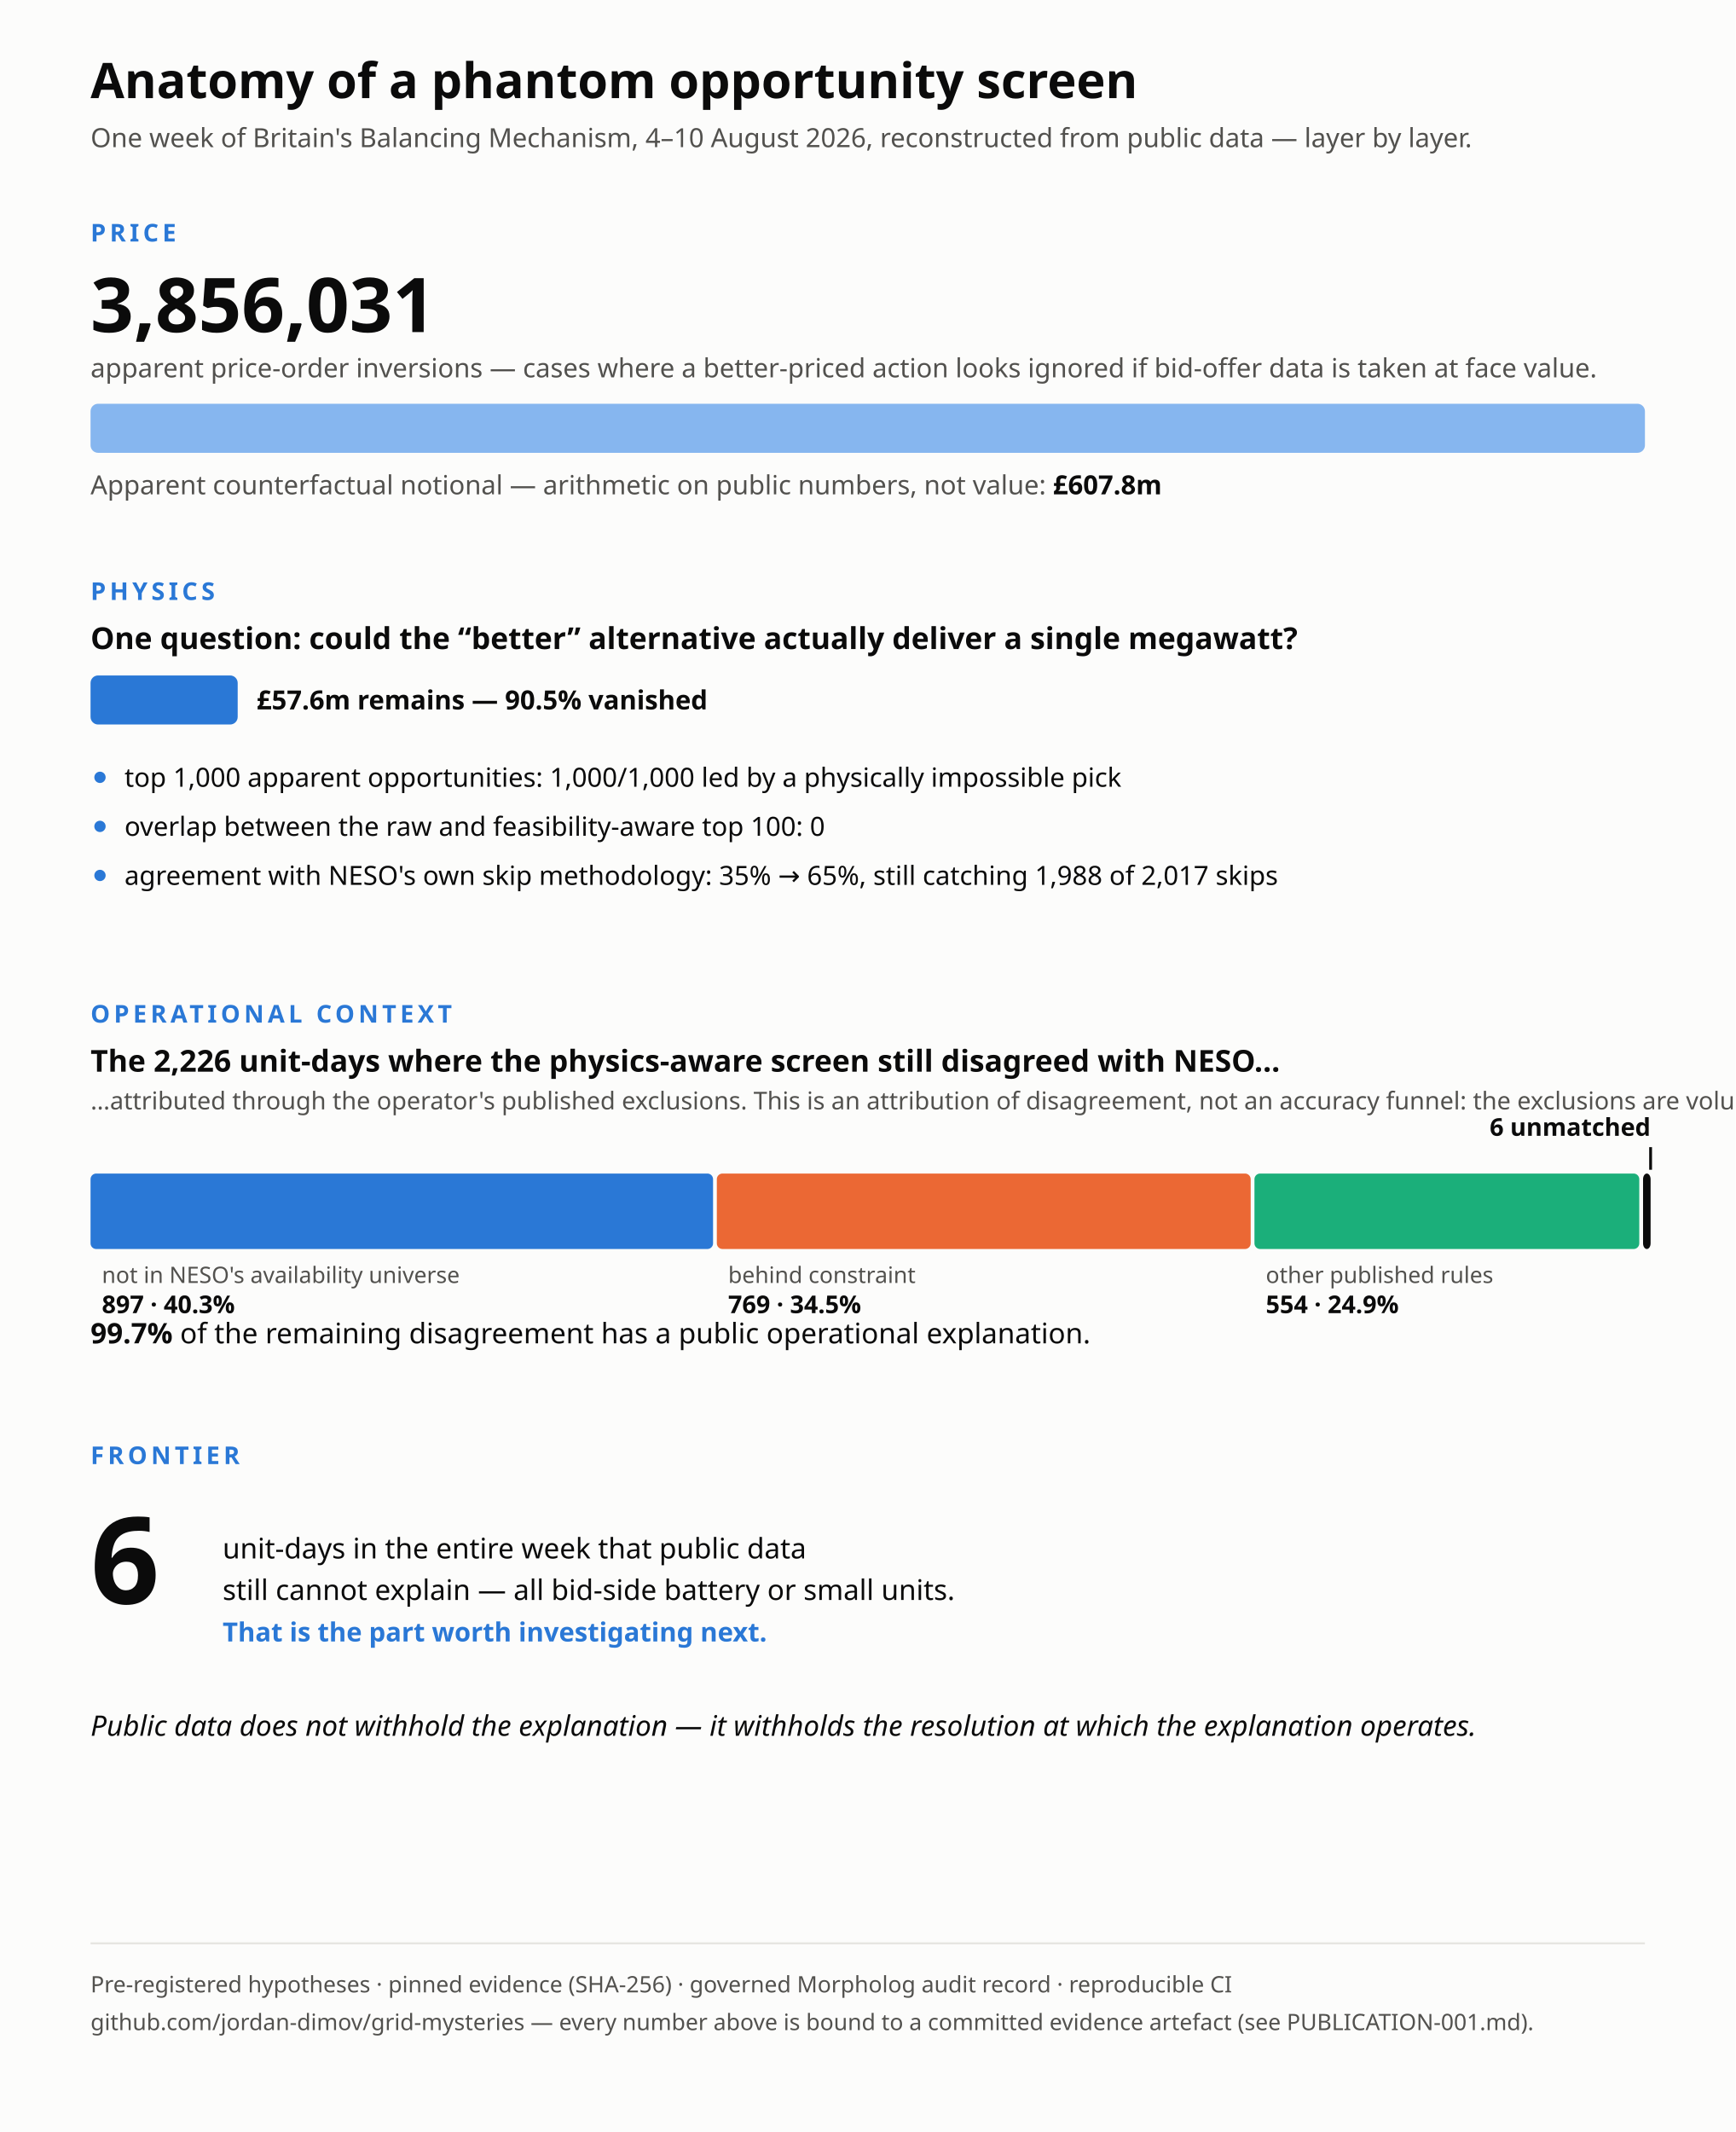
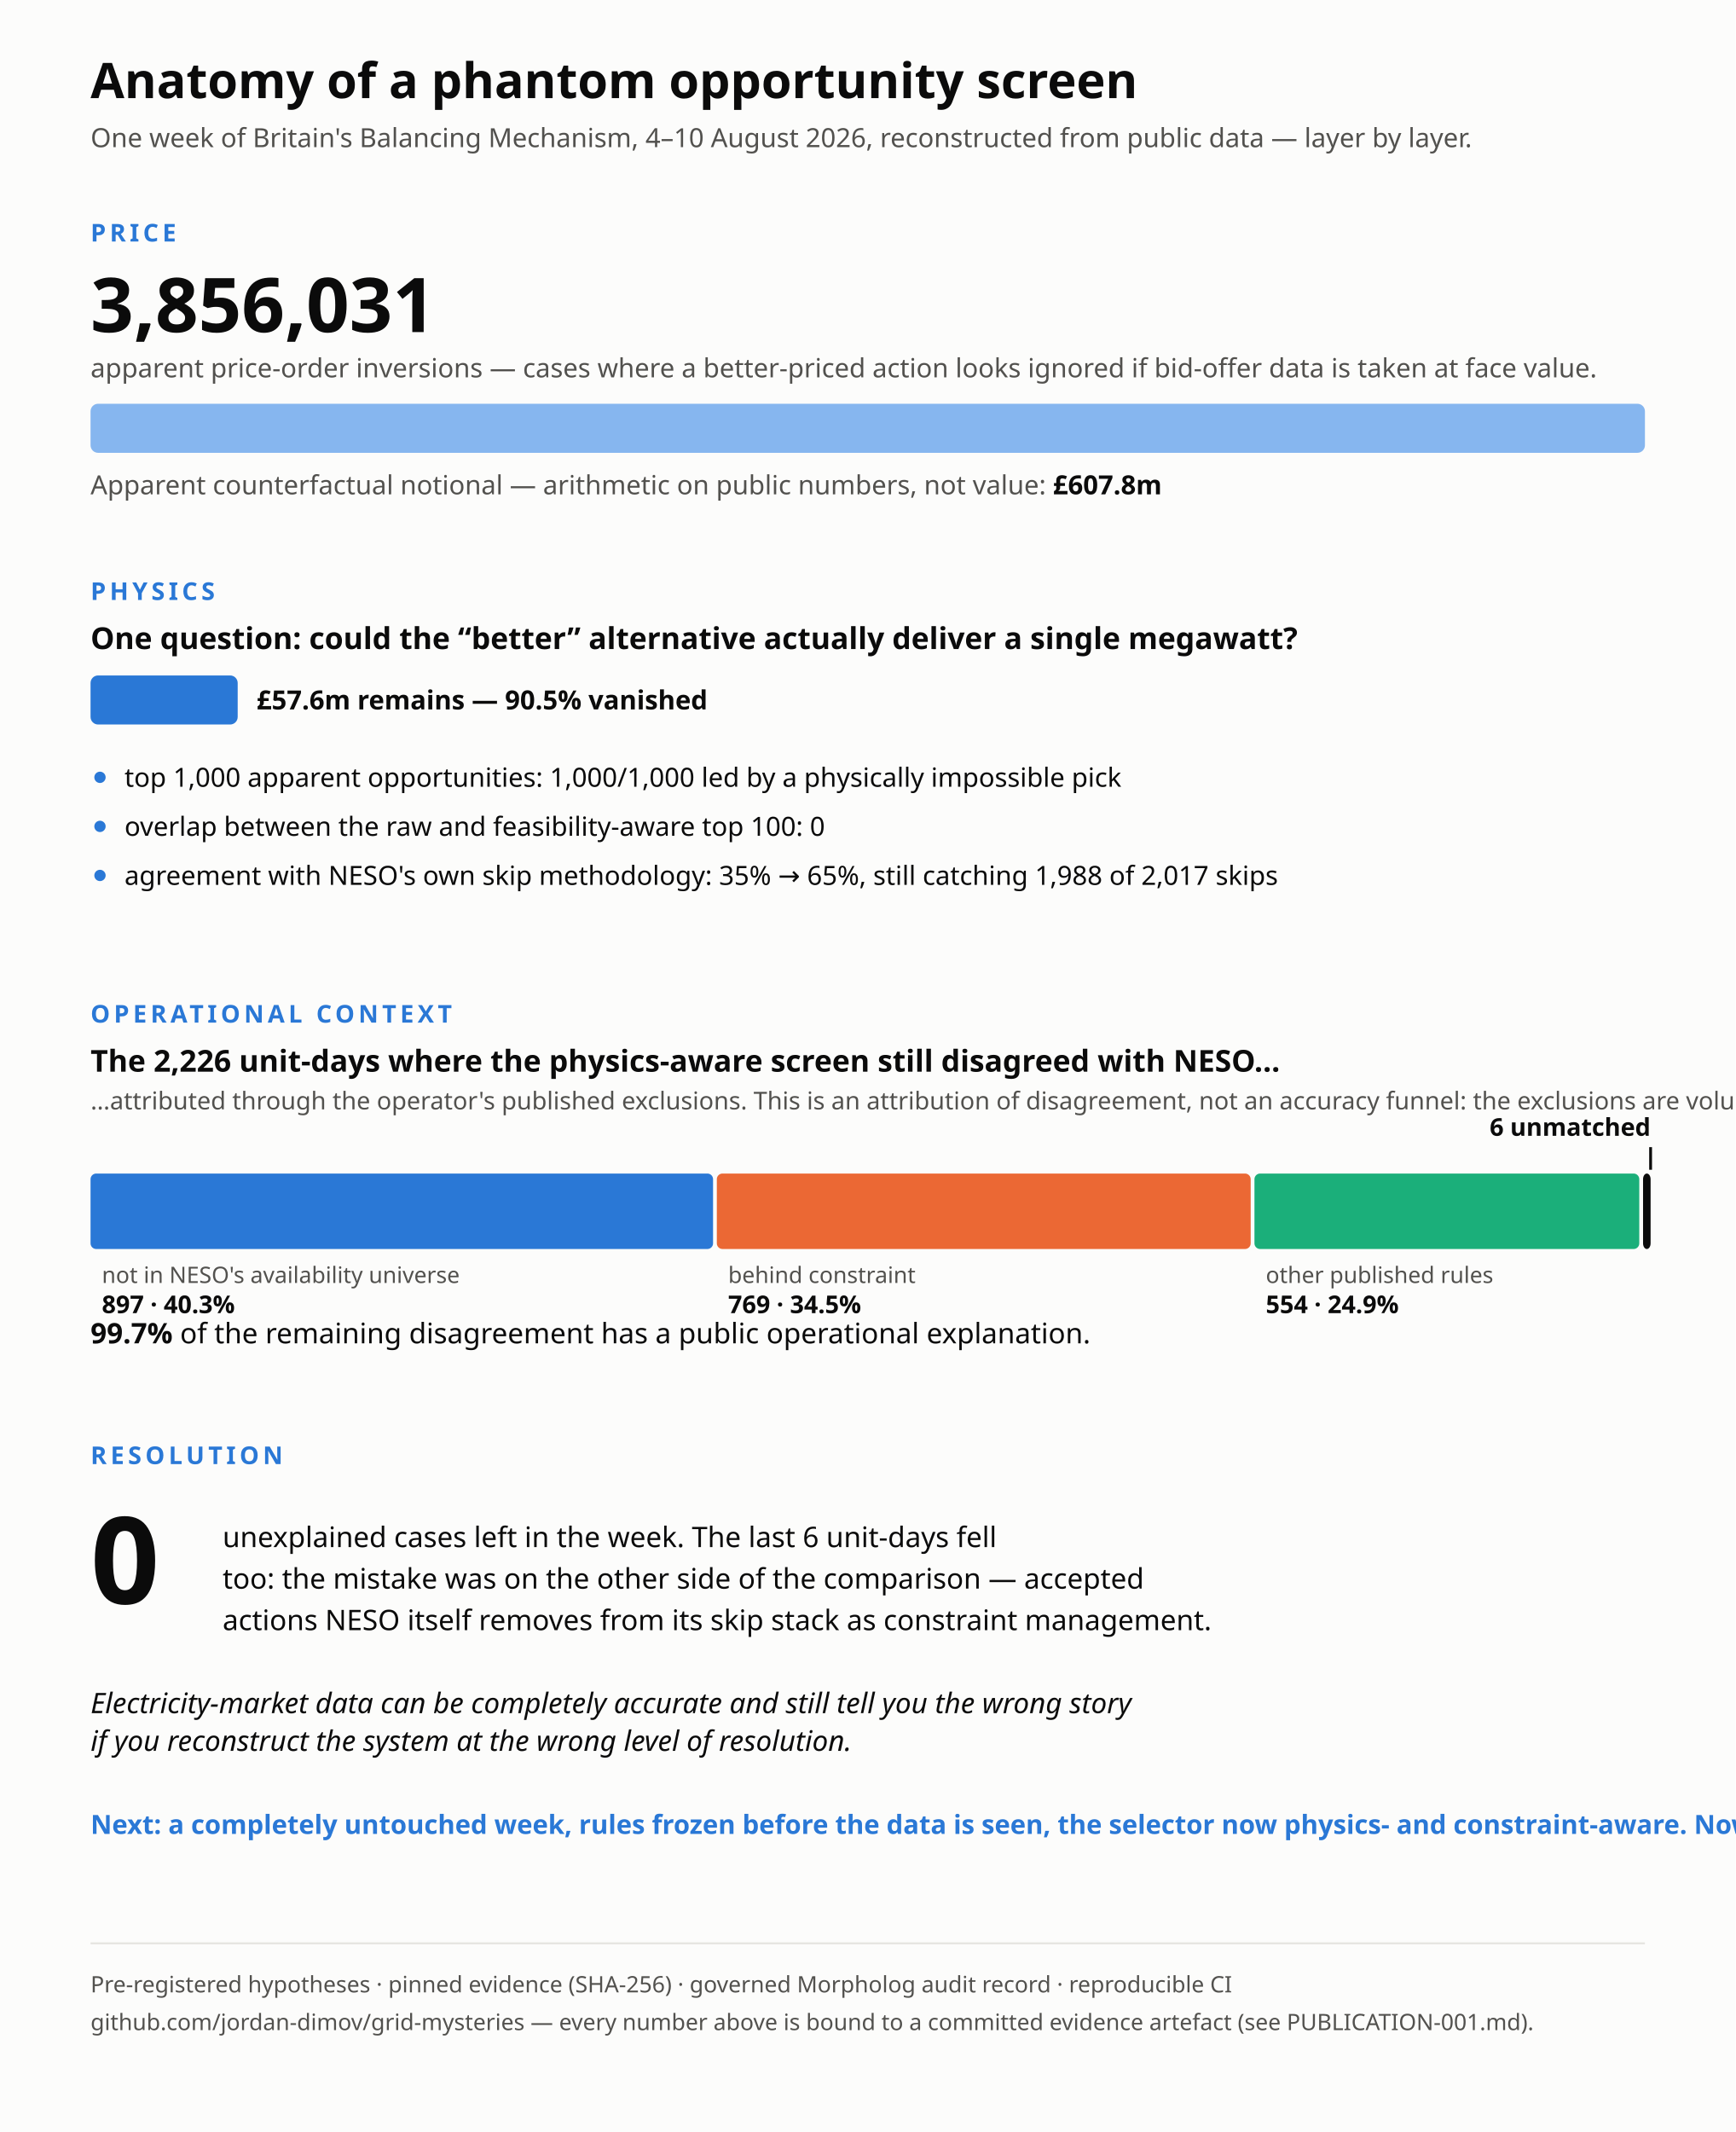
<svg xmlns="http://www.w3.org/2000/svg" width="920" height="1130" viewBox="0 0 920 1130">
  <rect width="920" height="1130" fill="#fcfcfb" />
  <text x="48" y="52" font-family="system-ui, 'Segoe UI', sans-serif" font-size="26" font-weight="700" fill="#0b0b0b">Anatomy of a phantom opportunity screen</text>
  <text x="48" y="78" font-family="system-ui, 'Segoe UI', sans-serif" font-size="14" fill="#52514e">One week of Britain's Balancing Mechanism, 4–10 August 2026, reconstructed from public data — layer by layer.</text>
  <text x="48" y="128" font-family="system-ui, 'Segoe UI', sans-serif" font-size="13" font-weight="700" fill="#2a78d6" letter-spacing="2">PRICE</text>
  <text x="48" y="176" font-family="system-ui, 'Segoe UI', sans-serif" font-size="40" font-weight="700" fill="#0b0b0b">3,856,031</text>
  <text x="48" y="200" font-family="system-ui, 'Segoe UI', sans-serif" font-size="14" fill="#52514e">apparent price-order inversions — cases where a better-priced action looks ignored if bid-offer data is taken at face value.</text>
  <rect x="48" y="214" width="824" height="26" rx="4" fill="#86b6ef" />
  <text x="48" y="262" font-family="system-ui, 'Segoe UI', sans-serif" font-size="14" fill="#52514e">Apparent counterfactual notional — arithmetic on public numbers, not value: <tspan font-weight="700" fill="#0b0b0b">£607.8m</tspan>
  </text>
  <text x="48" y="318" font-family="system-ui, 'Segoe UI', sans-serif" font-size="13" font-weight="700" fill="#2a78d6" letter-spacing="2">PHYSICS</text>
  <text x="48" y="344" font-family="system-ui, 'Segoe UI', sans-serif" font-size="16" font-weight="600" fill="#0b0b0b">One question: could the “better” alternative actually deliver a single megawatt?</text>
  <rect x="48" y="358" width="78" height="26" rx="4" fill="#2a78d6" />
  <text x="136" y="376" font-family="system-ui, 'Segoe UI', sans-serif" font-size="14" font-weight="700" fill="#0b0b0b">£57.6m remains — 90.5% vanished</text>
  <circle cx="53" cy="412" r="3" fill="#2a78d6" />
  <text x="66" y="417" font-family="system-ui, 'Segoe UI', sans-serif" font-size="14" fill="#0b0b0b">top 1,000 apparent opportunities: 1,000/1,000 led by a physically impossible pick</text>
  <circle cx="53" cy="438" r="3" fill="#2a78d6" />
  <text x="66" y="443" font-family="system-ui, 'Segoe UI', sans-serif" font-size="14" fill="#0b0b0b">overlap between the raw and feasibility-aware top 100: 0</text>
  <circle cx="53" cy="464" r="3" fill="#2a78d6" />
  <text x="66" y="469" font-family="system-ui, 'Segoe UI', sans-serif" font-size="14" fill="#0b0b0b">agreement with NESO's own skip methodology: 35% → 65%, still catching 1,988 of 2,017 skips</text>
  <text x="48" y="542" font-family="system-ui, 'Segoe UI', sans-serif" font-size="13" font-weight="700" fill="#2a78d6" letter-spacing="2">OPERATIONAL CONTEXT</text>
  <text x="48" y="568" font-family="system-ui, 'Segoe UI', sans-serif" font-size="16" font-weight="600" fill="#0b0b0b">The 2,226 unit-days where the physics-aware screen still disagreed with NESO…</text>
  <text x="48" y="588" font-family="system-ui, 'Segoe UI', sans-serif" font-size="13" fill="#52514e">…attributed through the operator's published exclusions. This is an attribution of disagreement, not an accuracy funnel: the exclusions are volumetric, and adopting them as binary filters degrades agreement.</text>
  <rect x="48" y="622" width="330" height="40" rx="3" fill="#2a78d6" />
  <text x="54" y="680" font-family="system-ui, 'Segoe UI', sans-serif" font-size="12" fill="#52514e">not in NESO's availability universe</text>
  <text x="54" y="696" font-family="system-ui, 'Segoe UI', sans-serif" font-size="13" font-weight="600" fill="#0b0b0b">897 · 40.3%</text>
  <rect x="380" y="622" width="283" height="40" rx="3" fill="#eb6834" />
  <text x="386" y="680" font-family="system-ui, 'Segoe UI', sans-serif" font-size="12" fill="#52514e">behind constraint</text>
  <text x="386" y="696" font-family="system-ui, 'Segoe UI', sans-serif" font-size="13" font-weight="600" fill="#0b0b0b">769 · 34.5%</text>
  <rect x="665" y="622" width="204" height="40" rx="3" fill="#1baf7a" />
  <text x="671" y="680" font-family="system-ui, 'Segoe UI', sans-serif" font-size="12" fill="#52514e">other published rules</text>
  <text x="671" y="696" font-family="system-ui, 'Segoe UI', sans-serif" font-size="13" font-weight="600" fill="#0b0b0b">554 · 24.9%</text>
  <rect x="871" y="622" width="4" height="40" rx="3" fill="#0b0b0b" />
  <line x1="875" y1="608" x2="875" y2="620" stroke="#0b0b0b" stroke-width="1.5" />
  <text x="875" y="602" font-family="system-ui, 'Segoe UI', sans-serif" font-size="13" font-weight="600" fill="#0b0b0b" text-anchor="end">6 unmatched</text>
  <text x="48" y="712" font-family="system-ui, 'Segoe UI', sans-serif" font-size="15" fill="#0b0b0b">
    <tspan font-weight="700">99.7%</tspan> of the remaining disagreement has a public operational explanation.</text>
-   <text x="48" y="776" font-family="system-ui, 'Segoe UI', sans-serif" font-size="13" font-weight="700" fill="#2a78d6" letter-spacing="2">FRONTIER</text>
-   <text x="48" y="850" font-family="system-ui, 'Segoe UI', sans-serif" font-size="64" font-weight="700" fill="#0b0b0b">6</text>
-   <text x="118" y="826" font-family="system-ui, 'Segoe UI', sans-serif" font-size="15" fill="#0b0b0b">unit-days in the entire week that public data</text>
-   <text x="118" y="848" font-family="system-ui, 'Segoe UI', sans-serif" font-size="15" fill="#0b0b0b">still cannot explain — all bid-side battery or small units.</text>
-   <text x="118" y="870" font-family="system-ui, 'Segoe UI', sans-serif" font-size="14" font-weight="600" fill="#2a78d6">That is the part worth investigating next.</text>
-   <text x="48" y="920" font-family="system-ui, 'Segoe UI', sans-serif" font-size="15" font-style="italic" fill="#0b0b0b">Public data does not withhold the explanation — it withholds the resolution at which the explanation operates.</text>
+   <text x="48" y="776" font-family="system-ui, 'Segoe UI', sans-serif" font-size="13" font-weight="700" fill="#2a78d6" letter-spacing="2">RESOLUTION</text>
+   <text x="48" y="850" font-family="system-ui, 'Segoe UI', sans-serif" font-size="64" font-weight="700" fill="#0b0b0b">0</text>
+   <text x="118" y="820" font-family="system-ui, 'Segoe UI', sans-serif" font-size="15" fill="#0b0b0b">unexplained cases left in the week. The last 6 unit-days fell</text>
+   <text x="118" y="842" font-family="system-ui, 'Segoe UI', sans-serif" font-size="15" fill="#0b0b0b">too: the mistake was on the other side of the comparison — accepted</text>
+   <text x="118" y="864" font-family="system-ui, 'Segoe UI', sans-serif" font-size="15" fill="#0b0b0b">actions NESO itself removes from its skip stack as constraint management.</text>
+   <text x="48" y="908" font-family="system-ui, 'Segoe UI', sans-serif" font-size="15" font-style="italic" fill="#0b0b0b">Electricity-market data can be completely accurate and still tell you the wrong story</text>
+   <text x="48" y="928" font-family="system-ui, 'Segoe UI', sans-serif" font-size="15" font-style="italic" fill="#0b0b0b">if you reconstruct the system at the wrong level of resolution.</text>
+   <text x="48" y="972" font-family="system-ui, 'Segoe UI', sans-serif" font-size="14" font-weight="600" fill="#2a78d6">Next: a completely untouched week, rules frozen before the data is seen, the selector now physics- and constraint-aware. Now we find out what survives.</text>
  <line x1="48" y1="1030" x2="872" y2="1030" stroke="#e5e4e0" />
  <text x="48" y="1056" font-family="system-ui, 'Segoe UI', sans-serif" font-size="12" fill="#52514e">Pre-registered hypotheses · pinned evidence (SHA-256) · governed Morpholog audit record · reproducible CI</text>
  <text x="48" y="1076" font-family="system-ui, 'Segoe UI', sans-serif" font-size="12" fill="#52514e">github.com/jordan-dimov/grid-mysteries — every number above is bound to a committed evidence artefact (see PUBLICATION-001.md).</text>
</svg>
